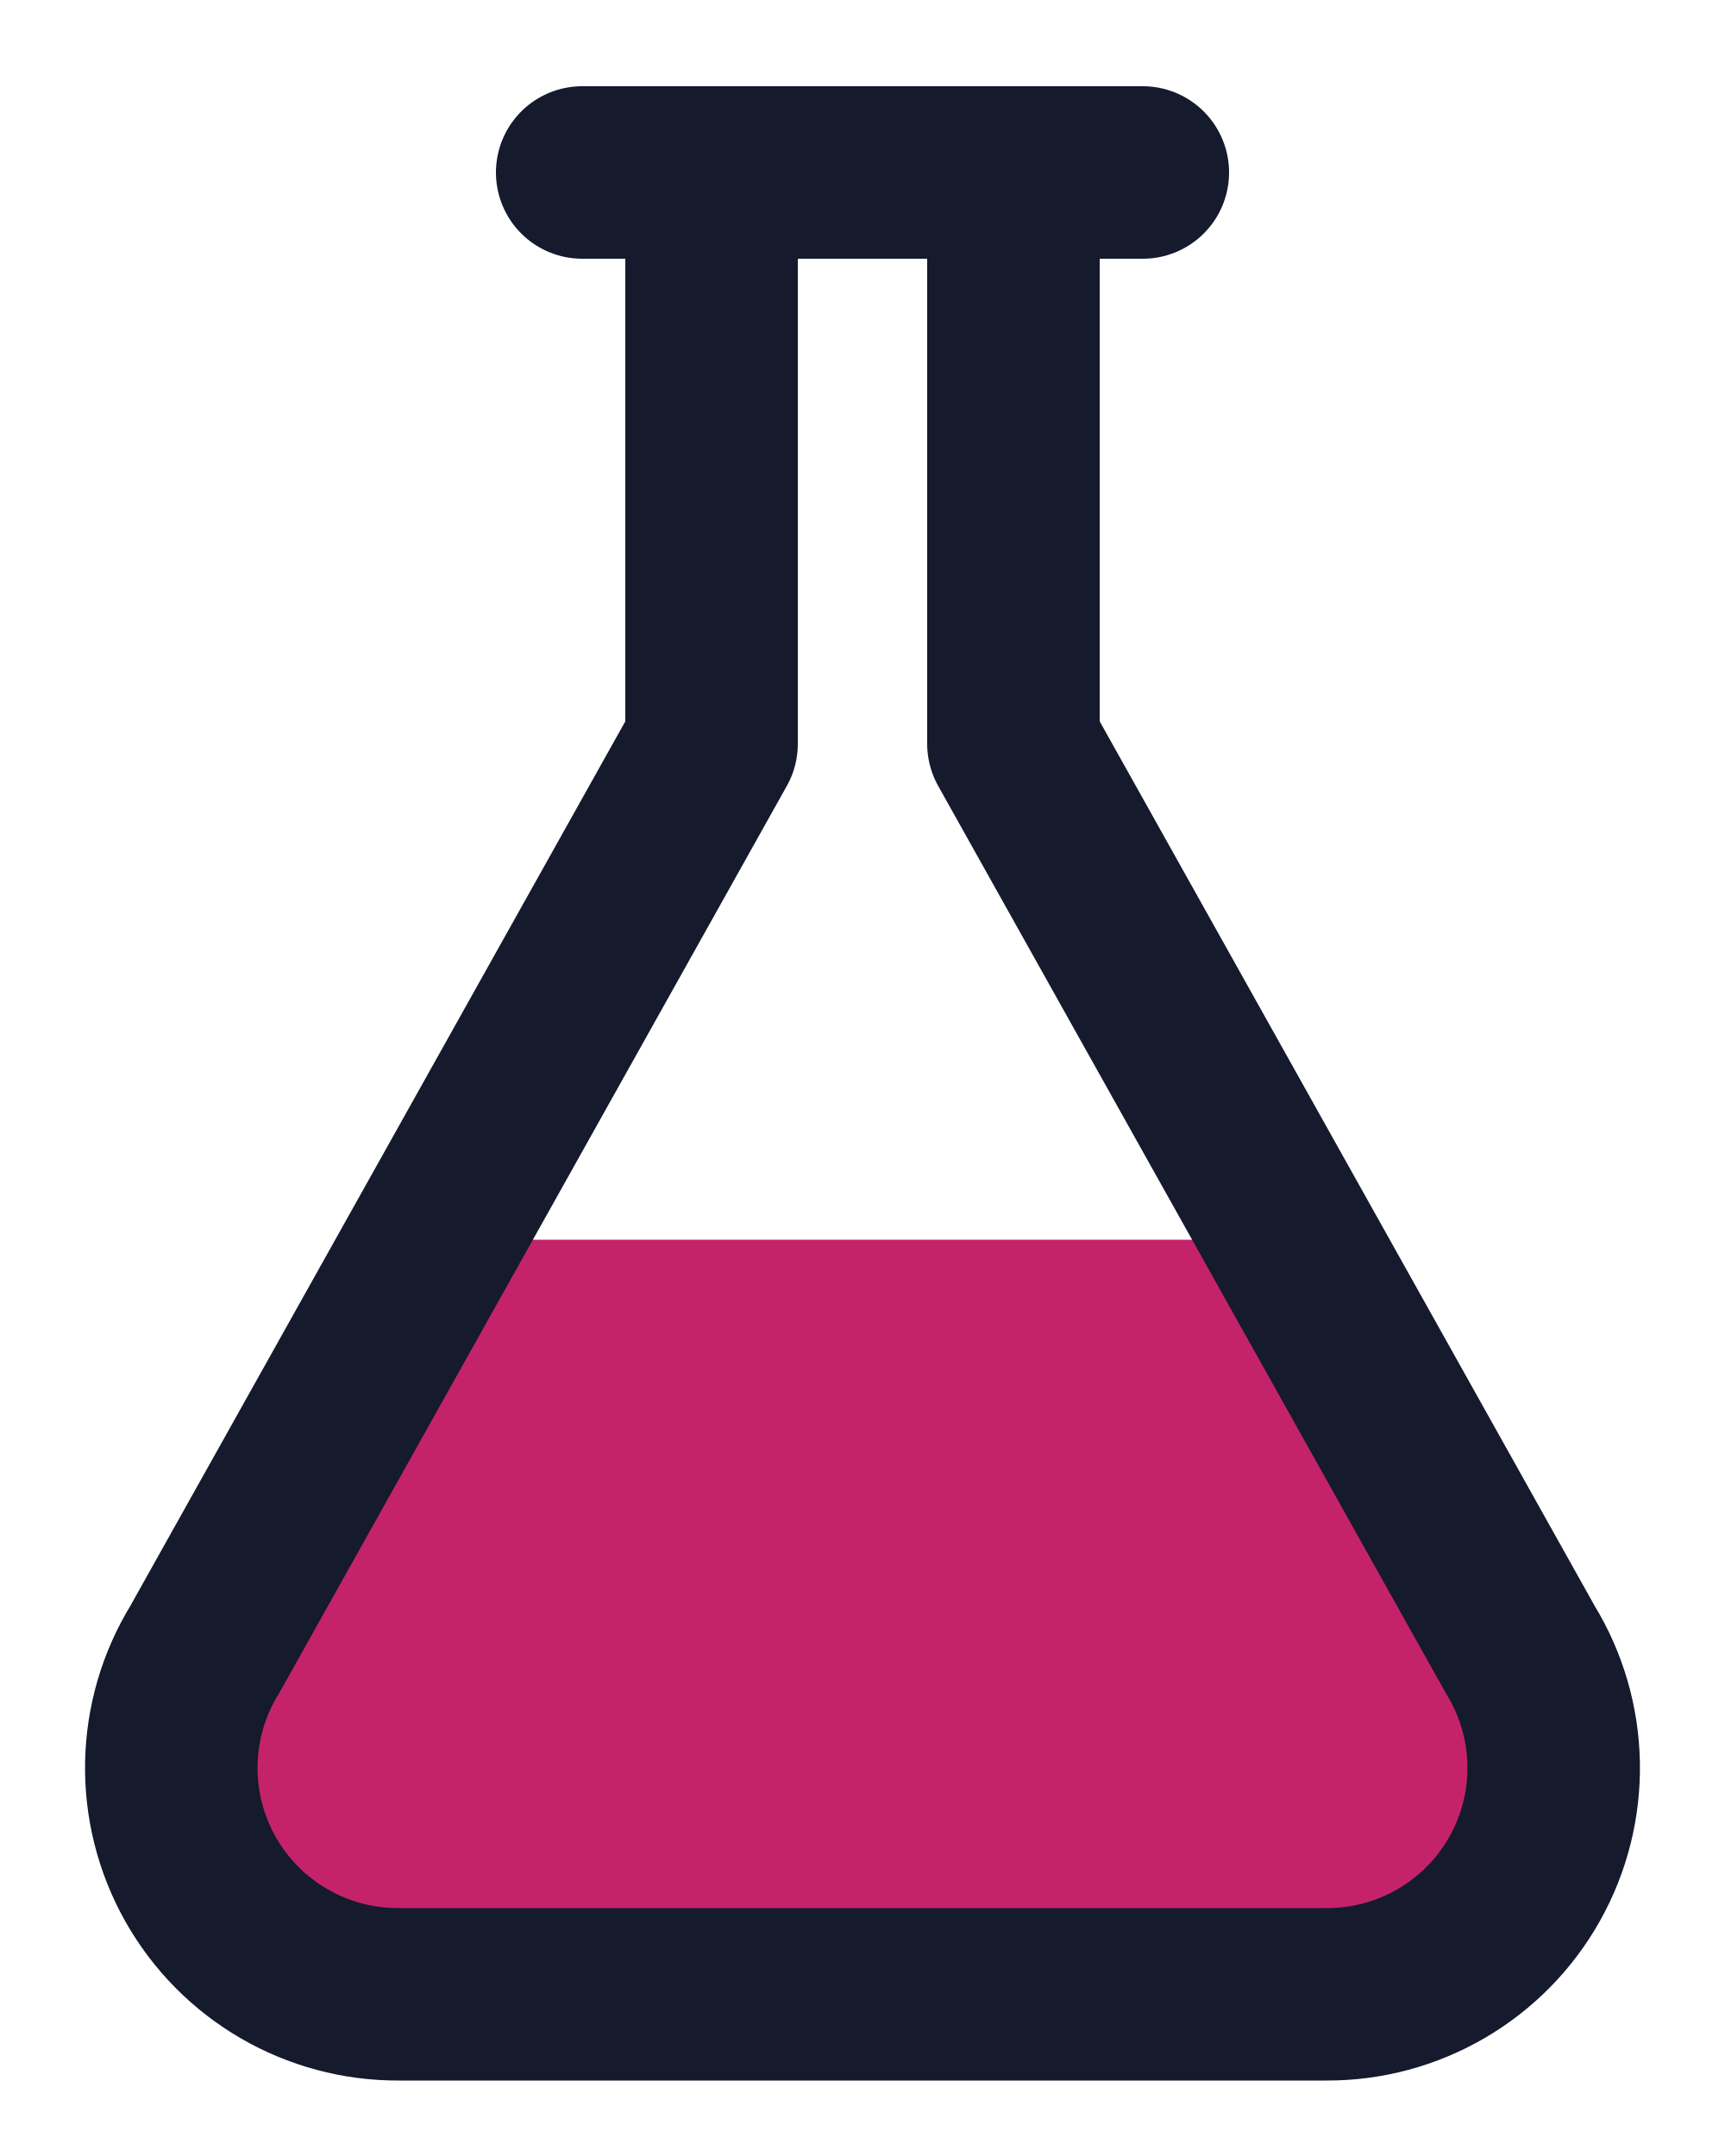
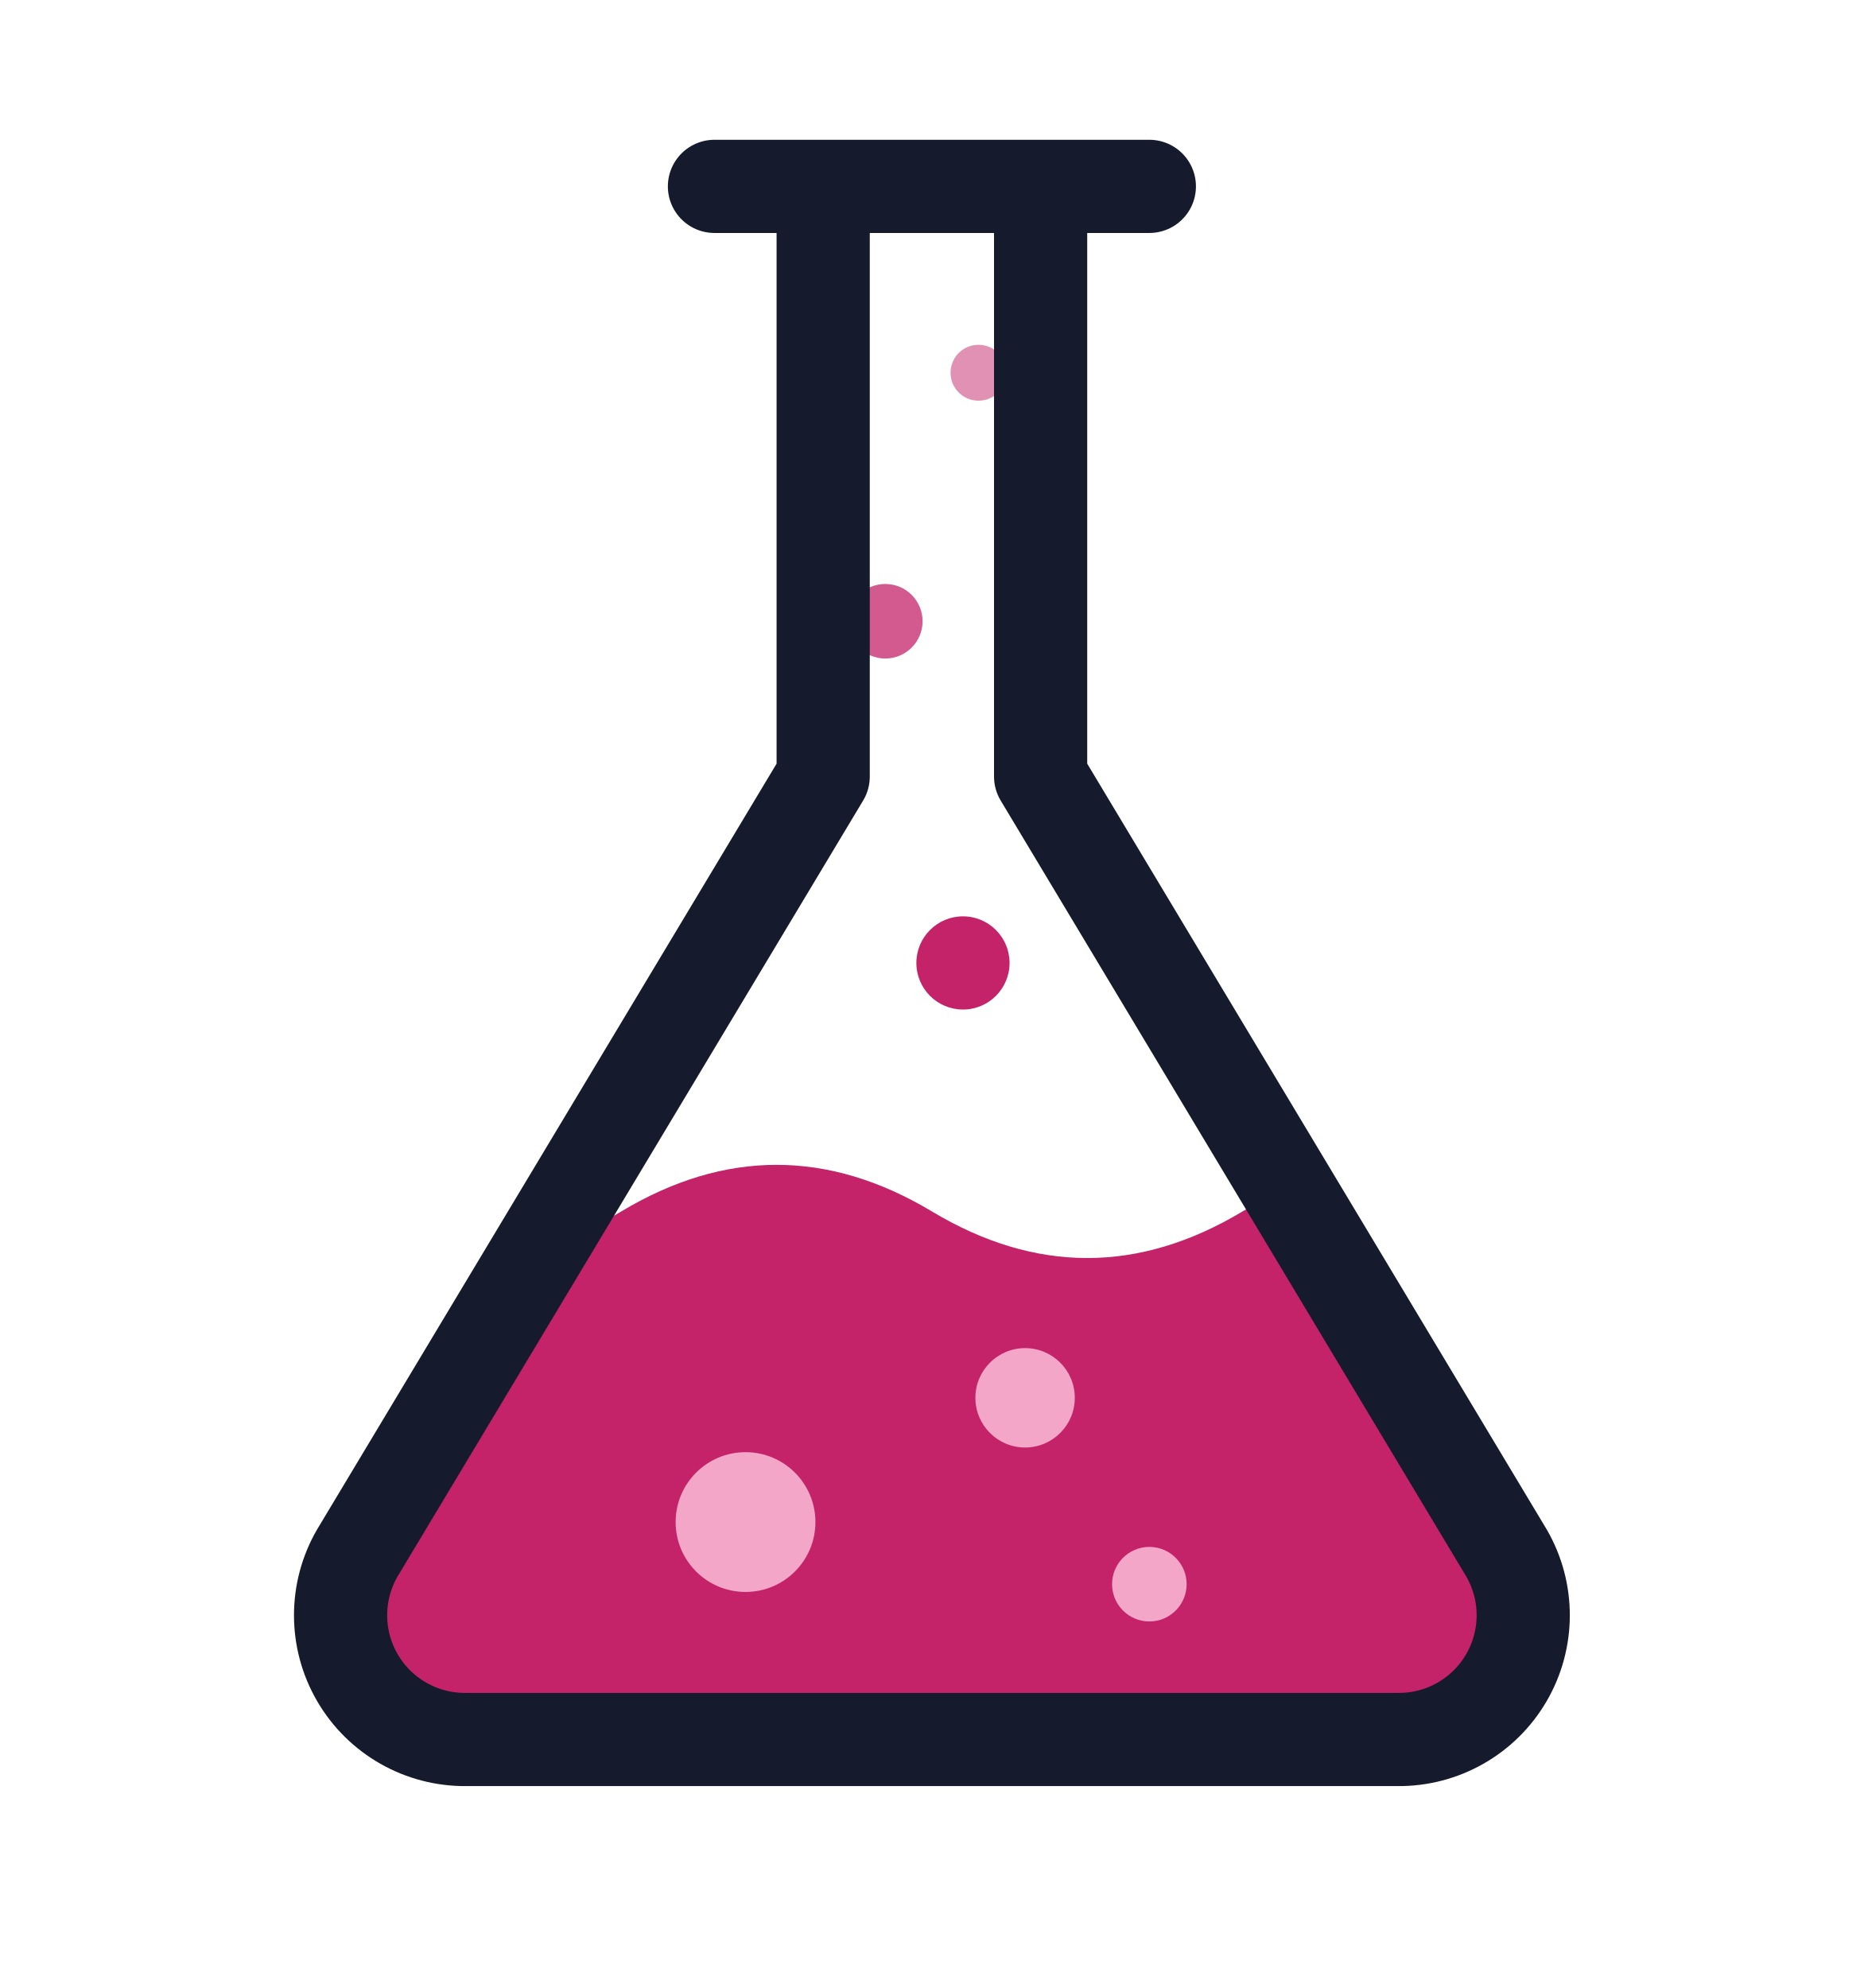
- <svg xmlns="http://www.w3.org/2000/svg" viewBox="0 0 16 20">
+ <svg xmlns="http://www.w3.org/2000/svg" viewBox="0 0 120 128" width="120" height="128" role="img" aria-label="mini-lab">
  <style>
    .glass { stroke: #151A2D; }
    @media (prefers-color-scheme: dark) { .glass { stroke: #E8EAF3; } }
  </style>
  <defs>
-     <clipPath id="f">
-       <path d="M6.6 1.6v5.3L1.9 15.3A2.1 2.1 0 0 0 3.7 18.5h8.6a2.1 2.1 0 0 0 1.8-3.2L9.4 6.9V1.6z" />
+     <clipPath id="inside">
+       <path d="M53 18v32L23 100a8 8 0 0 0 7 12h60a8 8 0 0 0 7-12L67 50V18z" />
    </clipPath>
  </defs>
-   <rect x="0" y="11.5" width="16" height="9" clip-path="url(#f)" fill="#C4236A" />
-   <path class="glass" d="M5.4 1.6h5.2M6.6 1.6v5.3L1.9 15.3A2.1 2.1 0 0 0 3.7 18.5h8.6a2.1 2.1 0 0 0 1.8-3.2L9.4 6.9V1.6" fill="none" stroke-width="1.6" stroke-linecap="round" stroke-linejoin="round" />
+   <g clip-path="url(#inside)">
+     <path d="M0 78 q10 -6 20 0 t20 0 t20 0 t20 0 t20 0 t20 0 V128 H0z" fill="#C4236A" />
+     <circle cx="48" cy="98" r="4.5" fill="#F4A6C8" />
+     <circle cx="66" cy="90" r="3.2" fill="#F4A6C8" />
+     <circle cx="74" cy="102" r="2.4" fill="#F4A6C8" />
+   </g>
+   <circle cx="62" cy="62" r="3" fill="#C4236A" />
+   <circle cx="57" cy="40" r="2.4" fill="#C4236A" opacity="0.75" />
+   <circle cx="63" cy="24" r="1.8" fill="#C4236A" opacity="0.5" />
+   <path class="glass" d="M46 12h28M53 12v38L23 100a8 8 0 0 0 7 12h60a8 8 0 0 0 7-12L67 50V12" fill="none" stroke-width="6" stroke-linecap="round" stroke-linejoin="round" />
</svg>
